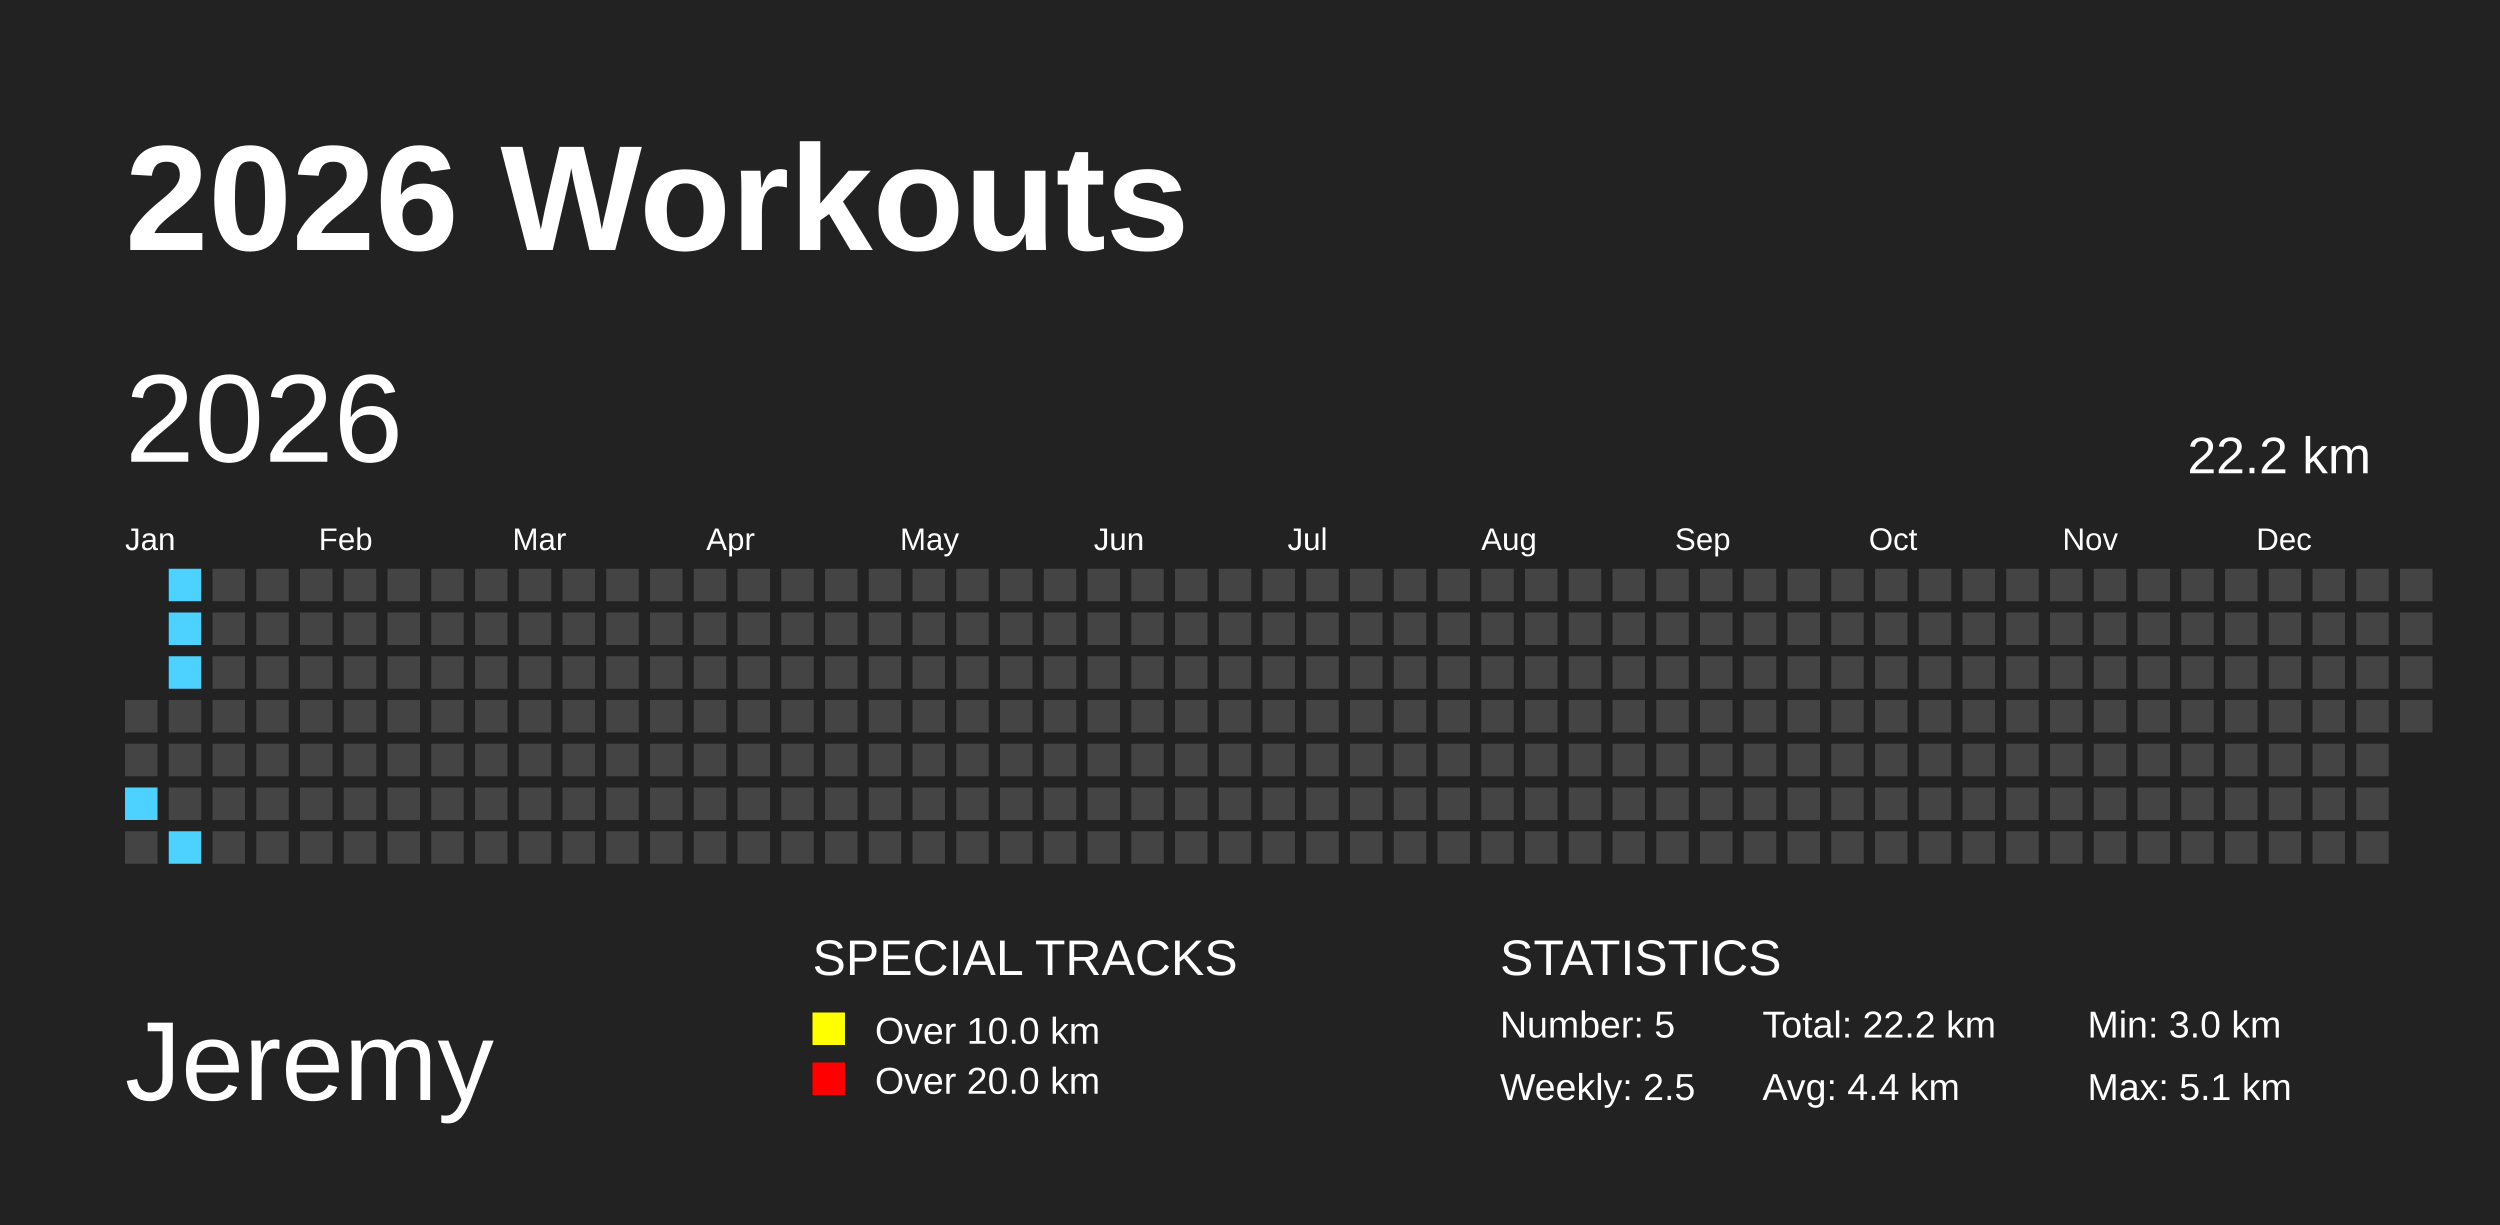
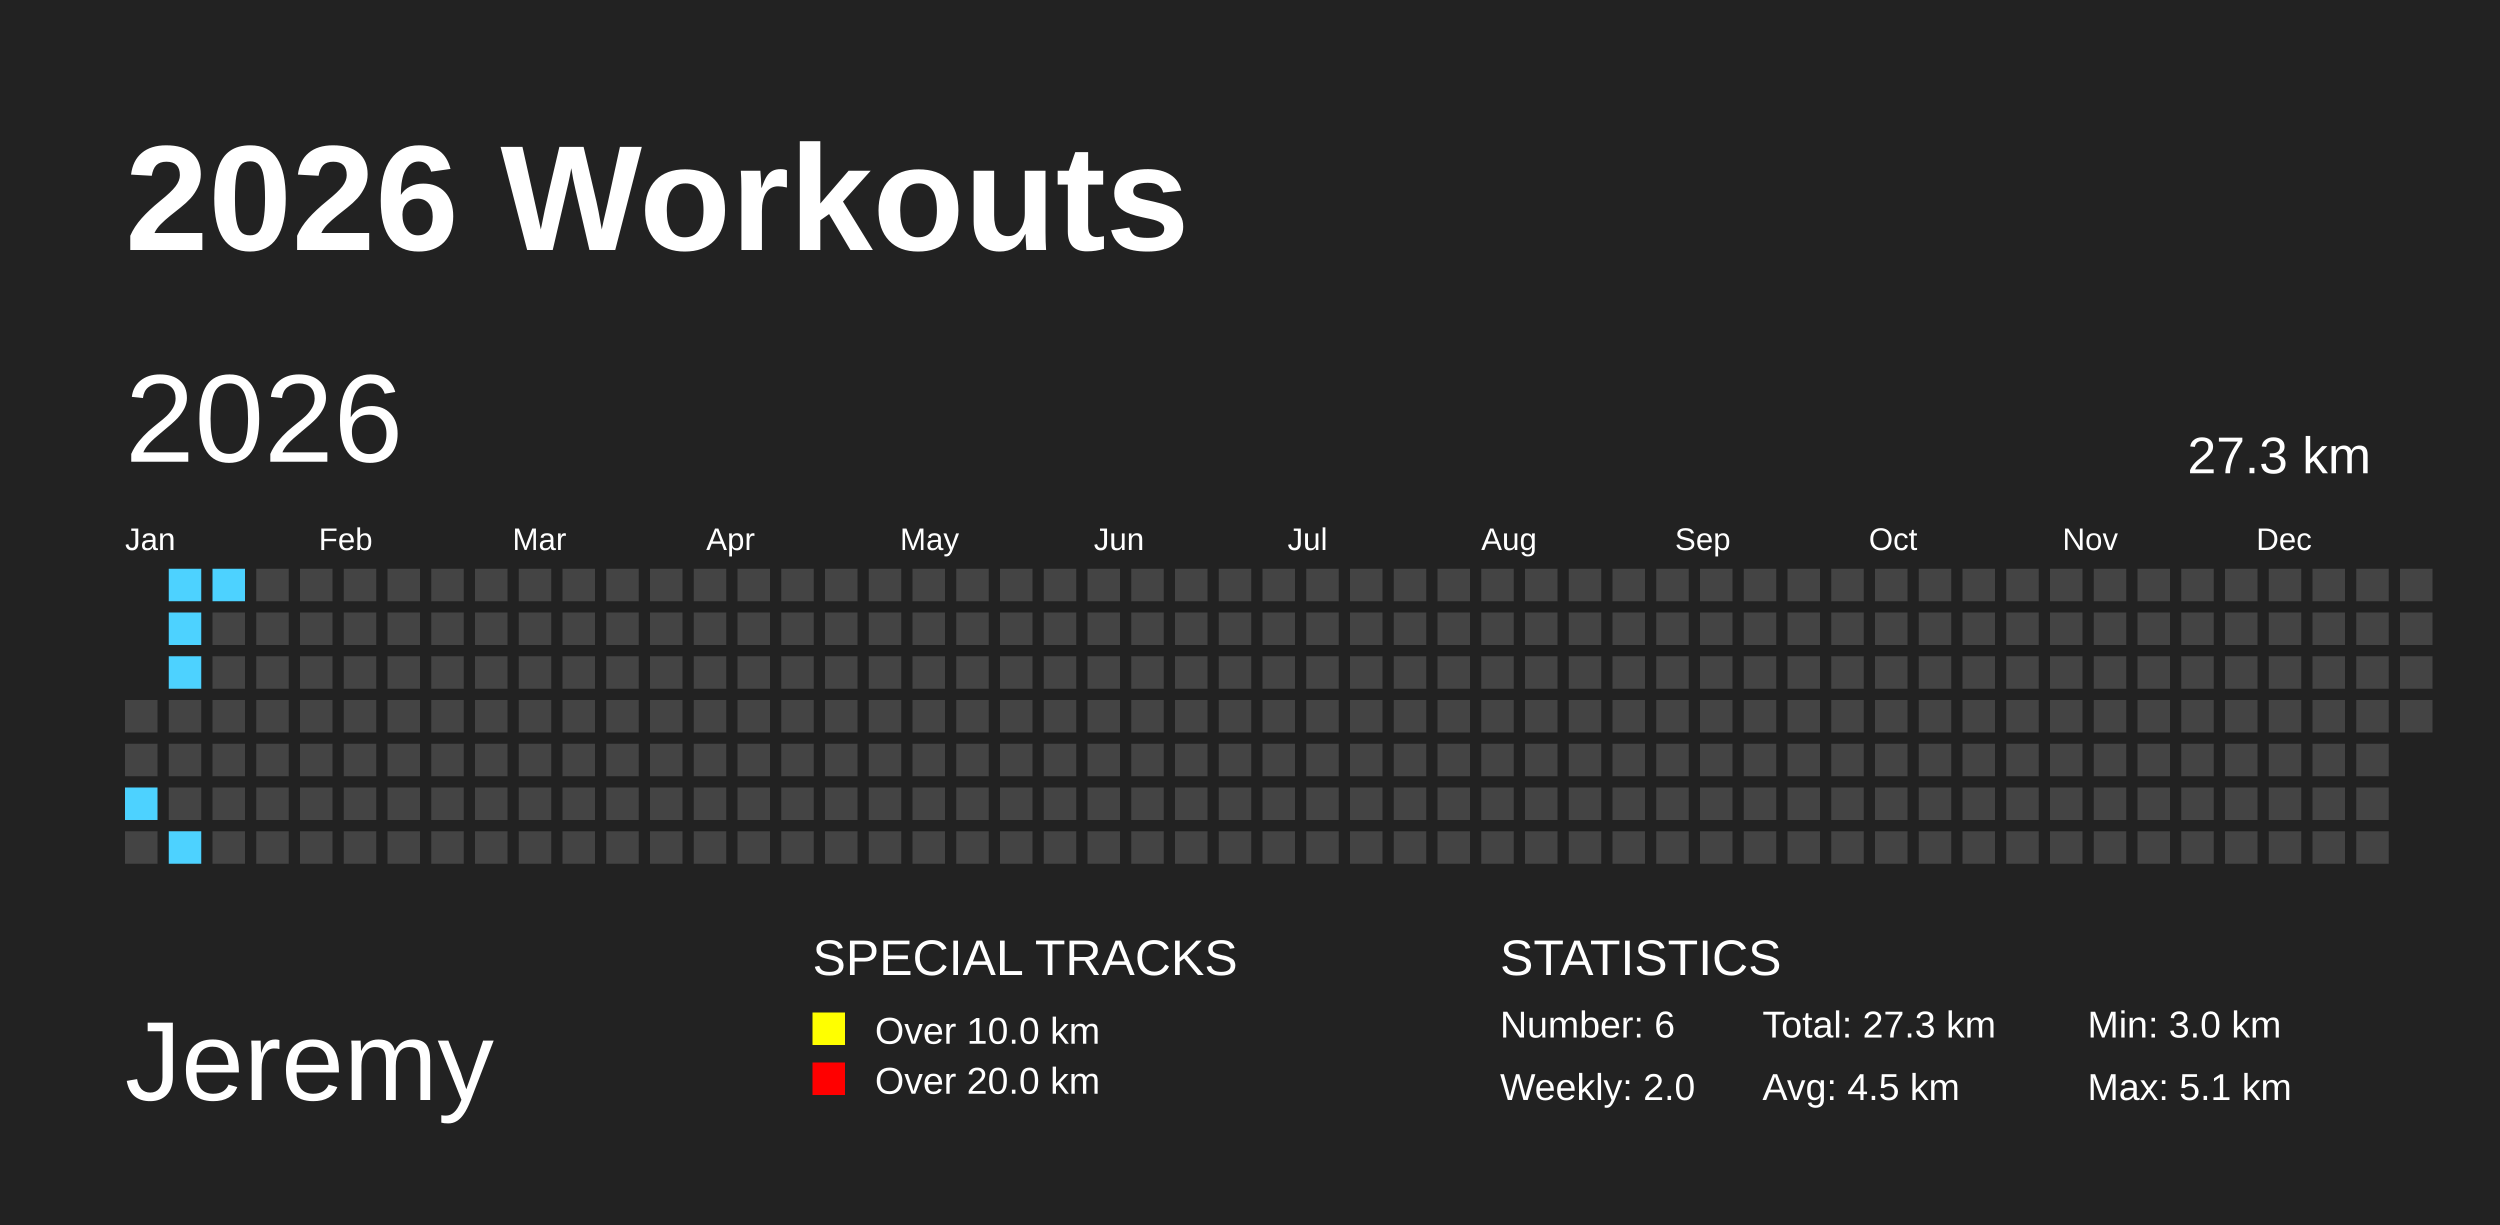
<svg xmlns="http://www.w3.org/2000/svg" baseProfile="full" height="98mm" version="1.1" viewBox="0,0,200,98" width="200mm">
  <defs />
  <rect fill="#222222" height="98" width="200" x="0" y="0" />
  <text fill="#FFFFFF" style="font-size:12px; font-family:Arial; font-weight:bold;" x="10" y="20">2026 Workouts</text>
  <text fill="#FFFFFF" style="font-size:9px; font-family:Arial" x="10" y="88">Jeremy</text>
  <text fill="#FFFFFF" style="font-size:4px; font-family:Arial" x="65" y="78">SPECIAL TRACKS</text>
  <rect fill="yellow" height="2.6" width="2.6" x="65" y="81" />
  <text fill="#FFFFFF" style="font-size:3px; font-family:Arial" x="70" y="83.5">Over 10.0 km</text>
  <rect fill="red" height="2.6" width="2.6" x="65" y="85" />
  <text fill="#FFFFFF" style="font-size:3px; font-family:Arial" x="70" y="87.5">Over 20.0 km</text>
  <text fill="#FFFFFF" style="font-size:4px; font-family:Arial" x="120" y="78">STATISTICS</text>
-   <text fill="#FFFFFF" style="font-size:3px; font-family:Arial" x="120" y="83">Number: 5</text>
-   <text fill="#FFFFFF" style="font-size:3px; font-family:Arial" x="120" y="88">Weekly: 2.5</text>
-   <text fill="#FFFFFF" style="font-size:3px; font-family:Arial" x="141" y="83">Total: 22.2 km</text>
-   <text fill="#FFFFFF" style="font-size:3px; font-family:Arial" x="141" y="88">Avg: 4.4 km</text>
+   <text fill="#FFFFFF" style="font-size:3px; font-family:Arial" x="120" y="83">Number: 6</text>
+   <text fill="#FFFFFF" style="font-size:3px; font-family:Arial" x="120" y="88">Weekly: 2.0</text>
+   <text fill="#FFFFFF" style="font-size:3px; font-family:Arial" x="141" y="83">Total: 27.3 km</text>
+   <text fill="#FFFFFF" style="font-size:3px; font-family:Arial" x="141" y="88">Avg: 4.5 km</text>
  <text fill="#FFFFFF" style="font-size:3px; font-family:Arial" x="167" y="83">Min: 3.0 km</text>
  <text fill="#FFFFFF" style="font-size:3px; font-family:Arial" x="167" y="88">Max: 5.1 km</text>
  <text dominant-baseline="hanging" fill="#FFFFFF" style="font-size:10.0px; font-family:Arial;" x="10" y="30">2026</text>
-   <text dominant-baseline="hanging" fill="#FFFFFF" style="font-size:4.125px; font-family:Arial;" x="175" y="35">22.2 km</text>
+   <text dominant-baseline="hanging" fill="#FFFFFF" style="font-size:4.125px; font-family:Arial;" x="175" y="35">27.3 km</text>
  <text fill="#FFFFFF" style="font-size:2.5px; font-family:Arial" x="10.0" y="44">Jan</text>
  <text fill="#FFFFFF" style="font-size:2.5px; font-family:Arial" x="25.5" y="44">Feb</text>
  <text fill="#FFFFFF" style="font-size:2.5px; font-family:Arial" x="41.0" y="44">Mar</text>
  <text fill="#FFFFFF" style="font-size:2.5px; font-family:Arial" x="56.5" y="44">Apr</text>
  <text fill="#FFFFFF" style="font-size:2.5px; font-family:Arial" x="72.0" y="44">May</text>
  <text fill="#FFFFFF" style="font-size:2.5px; font-family:Arial" x="87.5" y="44">Jun</text>
  <text fill="#FFFFFF" style="font-size:2.5px; font-family:Arial" x="103.0" y="44">Jul</text>
  <text fill="#FFFFFF" style="font-size:2.5px; font-family:Arial" x="118.5" y="44">Aug</text>
  <text fill="#FFFFFF" style="font-size:2.5px; font-family:Arial" x="134.0" y="44">Sep</text>
  <text fill="#FFFFFF" style="font-size:2.5px; font-family:Arial" x="149.5" y="44">Oct</text>
  <text fill="#FFFFFF" style="font-size:2.5px; font-family:Arial" x="165.0" y="44">Nov</text>
  <text fill="#FFFFFF" style="font-size:2.5px; font-family:Arial" x="180.5" y="44">Dec</text>
  <rect fill="#444444" height="2.6" width="2.6" x="10.0" y="56.0" />
  <rect fill="#444444" height="2.6" width="2.6" x="10.0" y="59.5" />
  <rect fill="#4DD2FF" height="2.6" width="2.6" x="10.0" y="63.0" />
  <rect fill="#444444" height="2.6" width="2.6" x="10.0" y="66.5" />
  <rect fill="#4DD2FF" height="2.6" width="2.6" x="13.5" y="45.5" />
  <rect fill="#4DD2FF" height="2.6" width="2.6" x="13.5" y="49.0" />
  <rect fill="#4DD2FF" height="2.6" width="2.6" x="13.5" y="52.5" />
  <rect fill="#444444" height="2.6" width="2.6" x="13.5" y="56.0" />
  <rect fill="#444444" height="2.6" width="2.6" x="13.5" y="59.5" />
  <rect fill="#444444" height="2.6" width="2.6" x="13.5" y="63.0" />
  <rect fill="#4DD2FF" height="2.6" width="2.6" x="13.5" y="66.5" />
-   <rect fill="#444444" height="2.6" width="2.6" x="17.0" y="45.5" />
+   <rect fill="#4DD2FF" height="2.6" width="2.6" x="17.0" y="45.5" />
  <rect fill="#444444" height="2.6" width="2.6" x="17.0" y="49.0" />
  <rect fill="#444444" height="2.6" width="2.6" x="17.0" y="52.5" />
  <rect fill="#444444" height="2.6" width="2.6" x="17.0" y="56.0" />
  <rect fill="#444444" height="2.6" width="2.6" x="17.0" y="59.5" />
  <rect fill="#444444" height="2.6" width="2.6" x="17.0" y="63.0" />
  <rect fill="#444444" height="2.6" width="2.6" x="17.0" y="66.5" />
  <rect fill="#444444" height="2.6" width="2.6" x="20.5" y="45.5" />
  <rect fill="#444444" height="2.6" width="2.6" x="20.5" y="49.0" />
  <rect fill="#444444" height="2.6" width="2.6" x="20.5" y="52.5" />
  <rect fill="#444444" height="2.6" width="2.6" x="20.5" y="56.0" />
  <rect fill="#444444" height="2.6" width="2.6" x="20.5" y="59.5" />
  <rect fill="#444444" height="2.6" width="2.6" x="20.5" y="63.0" />
  <rect fill="#444444" height="2.6" width="2.6" x="20.5" y="66.5" />
  <rect fill="#444444" height="2.6" width="2.6" x="24.0" y="45.5" />
  <rect fill="#444444" height="2.6" width="2.6" x="24.0" y="49.0" />
  <rect fill="#444444" height="2.6" width="2.6" x="24.0" y="52.5" />
  <rect fill="#444444" height="2.6" width="2.6" x="24.0" y="56.0" />
  <rect fill="#444444" height="2.6" width="2.6" x="24.0" y="59.5" />
  <rect fill="#444444" height="2.6" width="2.6" x="24.0" y="63.0" />
  <rect fill="#444444" height="2.6" width="2.6" x="24.0" y="66.5" />
  <rect fill="#444444" height="2.6" width="2.6" x="27.5" y="45.5" />
  <rect fill="#444444" height="2.6" width="2.6" x="27.5" y="49.0" />
  <rect fill="#444444" height="2.6" width="2.6" x="27.5" y="52.5" />
  <rect fill="#444444" height="2.6" width="2.6" x="27.5" y="56.0" />
  <rect fill="#444444" height="2.6" width="2.6" x="27.5" y="59.5" />
  <rect fill="#444444" height="2.6" width="2.6" x="27.5" y="63.0" />
  <rect fill="#444444" height="2.6" width="2.6" x="27.5" y="66.5" />
  <rect fill="#444444" height="2.6" width="2.6" x="31.0" y="45.5" />
  <rect fill="#444444" height="2.6" width="2.6" x="31.0" y="49.0" />
  <rect fill="#444444" height="2.6" width="2.6" x="31.0" y="52.5" />
  <rect fill="#444444" height="2.6" width="2.6" x="31.0" y="56.0" />
  <rect fill="#444444" height="2.6" width="2.6" x="31.0" y="59.5" />
  <rect fill="#444444" height="2.6" width="2.6" x="31.0" y="63.0" />
  <rect fill="#444444" height="2.6" width="2.6" x="31.0" y="66.5" />
  <rect fill="#444444" height="2.6" width="2.6" x="34.5" y="45.5" />
  <rect fill="#444444" height="2.6" width="2.6" x="34.5" y="49.0" />
  <rect fill="#444444" height="2.6" width="2.6" x="34.5" y="52.5" />
  <rect fill="#444444" height="2.6" width="2.6" x="34.5" y="56.0" />
  <rect fill="#444444" height="2.6" width="2.6" x="34.5" y="59.5" />
  <rect fill="#444444" height="2.6" width="2.6" x="34.5" y="63.0" />
  <rect fill="#444444" height="2.6" width="2.6" x="34.5" y="66.5" />
  <rect fill="#444444" height="2.6" width="2.6" x="38.0" y="45.5" />
  <rect fill="#444444" height="2.6" width="2.6" x="38.0" y="49.0" />
  <rect fill="#444444" height="2.6" width="2.6" x="38.0" y="52.5" />
  <rect fill="#444444" height="2.6" width="2.6" x="38.0" y="56.0" />
  <rect fill="#444444" height="2.6" width="2.6" x="38.0" y="59.5" />
  <rect fill="#444444" height="2.6" width="2.6" x="38.0" y="63.0" />
  <rect fill="#444444" height="2.6" width="2.6" x="38.0" y="66.5" />
  <rect fill="#444444" height="2.6" width="2.6" x="41.5" y="45.5" />
  <rect fill="#444444" height="2.6" width="2.6" x="41.5" y="49.0" />
  <rect fill="#444444" height="2.6" width="2.6" x="41.5" y="52.5" />
  <rect fill="#444444" height="2.6" width="2.6" x="41.5" y="56.0" />
  <rect fill="#444444" height="2.6" width="2.6" x="41.5" y="59.5" />
  <rect fill="#444444" height="2.6" width="2.6" x="41.5" y="63.0" />
  <rect fill="#444444" height="2.6" width="2.6" x="41.5" y="66.5" />
  <rect fill="#444444" height="2.6" width="2.6" x="45.0" y="45.5" />
  <rect fill="#444444" height="2.6" width="2.6" x="45.0" y="49.0" />
  <rect fill="#444444" height="2.6" width="2.6" x="45.0" y="52.5" />
  <rect fill="#444444" height="2.6" width="2.6" x="45.0" y="56.0" />
  <rect fill="#444444" height="2.6" width="2.6" x="45.0" y="59.5" />
  <rect fill="#444444" height="2.6" width="2.6" x="45.0" y="63.0" />
  <rect fill="#444444" height="2.6" width="2.6" x="45.0" y="66.5" />
  <rect fill="#444444" height="2.6" width="2.6" x="48.5" y="45.5" />
  <rect fill="#444444" height="2.6" width="2.6" x="48.5" y="49.0" />
  <rect fill="#444444" height="2.6" width="2.6" x="48.5" y="52.5" />
  <rect fill="#444444" height="2.6" width="2.6" x="48.5" y="56.0" />
  <rect fill="#444444" height="2.6" width="2.6" x="48.5" y="59.5" />
  <rect fill="#444444" height="2.6" width="2.6" x="48.5" y="63.0" />
  <rect fill="#444444" height="2.6" width="2.6" x="48.5" y="66.5" />
  <rect fill="#444444" height="2.6" width="2.6" x="52.0" y="45.5" />
  <rect fill="#444444" height="2.6" width="2.6" x="52.0" y="49.0" />
  <rect fill="#444444" height="2.6" width="2.6" x="52.0" y="52.5" />
  <rect fill="#444444" height="2.6" width="2.6" x="52.0" y="56.0" />
  <rect fill="#444444" height="2.6" width="2.6" x="52.0" y="59.5" />
  <rect fill="#444444" height="2.6" width="2.6" x="52.0" y="63.0" />
  <rect fill="#444444" height="2.6" width="2.6" x="52.0" y="66.5" />
  <rect fill="#444444" height="2.6" width="2.6" x="55.5" y="45.5" />
  <rect fill="#444444" height="2.6" width="2.6" x="55.5" y="49.0" />
  <rect fill="#444444" height="2.6" width="2.6" x="55.5" y="52.5" />
  <rect fill="#444444" height="2.6" width="2.6" x="55.5" y="56.0" />
  <rect fill="#444444" height="2.6" width="2.6" x="55.5" y="59.5" />
  <rect fill="#444444" height="2.6" width="2.6" x="55.5" y="63.0" />
  <rect fill="#444444" height="2.6" width="2.6" x="55.5" y="66.5" />
  <rect fill="#444444" height="2.6" width="2.6" x="59.0" y="45.5" />
  <rect fill="#444444" height="2.6" width="2.6" x="59.0" y="49.0" />
  <rect fill="#444444" height="2.6" width="2.6" x="59.0" y="52.5" />
  <rect fill="#444444" height="2.6" width="2.6" x="59.0" y="56.0" />
  <rect fill="#444444" height="2.6" width="2.6" x="59.0" y="59.5" />
  <rect fill="#444444" height="2.6" width="2.6" x="59.0" y="63.0" />
  <rect fill="#444444" height="2.6" width="2.6" x="59.0" y="66.5" />
  <rect fill="#444444" height="2.6" width="2.6" x="62.5" y="45.5" />
  <rect fill="#444444" height="2.6" width="2.6" x="62.5" y="49.0" />
  <rect fill="#444444" height="2.6" width="2.6" x="62.5" y="52.5" />
  <rect fill="#444444" height="2.6" width="2.6" x="62.5" y="56.0" />
  <rect fill="#444444" height="2.6" width="2.6" x="62.5" y="59.5" />
  <rect fill="#444444" height="2.6" width="2.6" x="62.5" y="63.0" />
  <rect fill="#444444" height="2.6" width="2.6" x="62.5" y="66.5" />
  <rect fill="#444444" height="2.6" width="2.6" x="66.0" y="45.5" />
  <rect fill="#444444" height="2.6" width="2.6" x="66.0" y="49.0" />
  <rect fill="#444444" height="2.6" width="2.6" x="66.0" y="52.5" />
  <rect fill="#444444" height="2.6" width="2.6" x="66.0" y="56.0" />
  <rect fill="#444444" height="2.6" width="2.6" x="66.0" y="59.5" />
  <rect fill="#444444" height="2.6" width="2.6" x="66.0" y="63.0" />
  <rect fill="#444444" height="2.6" width="2.6" x="66.0" y="66.5" />
  <rect fill="#444444" height="2.6" width="2.6" x="69.5" y="45.5" />
  <rect fill="#444444" height="2.6" width="2.6" x="69.5" y="49.0" />
  <rect fill="#444444" height="2.6" width="2.6" x="69.5" y="52.5" />
  <rect fill="#444444" height="2.6" width="2.6" x="69.5" y="56.0" />
  <rect fill="#444444" height="2.6" width="2.6" x="69.5" y="59.5" />
  <rect fill="#444444" height="2.6" width="2.6" x="69.5" y="63.0" />
  <rect fill="#444444" height="2.6" width="2.6" x="69.5" y="66.5" />
  <rect fill="#444444" height="2.6" width="2.6" x="73.0" y="45.5" />
  <rect fill="#444444" height="2.6" width="2.6" x="73.0" y="49.0" />
  <rect fill="#444444" height="2.6" width="2.6" x="73.0" y="52.5" />
  <rect fill="#444444" height="2.6" width="2.6" x="73.0" y="56.0" />
  <rect fill="#444444" height="2.6" width="2.6" x="73.0" y="59.5" />
  <rect fill="#444444" height="2.6" width="2.6" x="73.0" y="63.0" />
  <rect fill="#444444" height="2.6" width="2.6" x="73.0" y="66.5" />
  <rect fill="#444444" height="2.6" width="2.6" x="76.5" y="45.5" />
  <rect fill="#444444" height="2.6" width="2.6" x="76.5" y="49.0" />
  <rect fill="#444444" height="2.6" width="2.6" x="76.5" y="52.5" />
  <rect fill="#444444" height="2.6" width="2.6" x="76.5" y="56.0" />
  <rect fill="#444444" height="2.6" width="2.6" x="76.5" y="59.5" />
  <rect fill="#444444" height="2.6" width="2.6" x="76.5" y="63.0" />
  <rect fill="#444444" height="2.6" width="2.6" x="76.5" y="66.5" />
  <rect fill="#444444" height="2.6" width="2.6" x="80.0" y="45.5" />
  <rect fill="#444444" height="2.6" width="2.6" x="80.0" y="49.0" />
  <rect fill="#444444" height="2.6" width="2.6" x="80.0" y="52.5" />
  <rect fill="#444444" height="2.6" width="2.6" x="80.0" y="56.0" />
  <rect fill="#444444" height="2.6" width="2.6" x="80.0" y="59.5" />
  <rect fill="#444444" height="2.6" width="2.6" x="80.0" y="63.0" />
  <rect fill="#444444" height="2.6" width="2.6" x="80.0" y="66.5" />
  <rect fill="#444444" height="2.6" width="2.6" x="83.5" y="45.5" />
  <rect fill="#444444" height="2.6" width="2.6" x="83.5" y="49.0" />
  <rect fill="#444444" height="2.6" width="2.6" x="83.5" y="52.5" />
  <rect fill="#444444" height="2.6" width="2.6" x="83.5" y="56.0" />
  <rect fill="#444444" height="2.6" width="2.6" x="83.5" y="59.5" />
  <rect fill="#444444" height="2.6" width="2.6" x="83.5" y="63.0" />
  <rect fill="#444444" height="2.6" width="2.6" x="83.5" y="66.5" />
  <rect fill="#444444" height="2.6" width="2.6" x="87.0" y="45.5" />
  <rect fill="#444444" height="2.6" width="2.6" x="87.0" y="49.0" />
  <rect fill="#444444" height="2.6" width="2.6" x="87.0" y="52.5" />
  <rect fill="#444444" height="2.6" width="2.6" x="87.0" y="56.0" />
  <rect fill="#444444" height="2.6" width="2.6" x="87.0" y="59.5" />
  <rect fill="#444444" height="2.6" width="2.6" x="87.0" y="63.0" />
  <rect fill="#444444" height="2.6" width="2.6" x="87.0" y="66.5" />
  <rect fill="#444444" height="2.6" width="2.6" x="90.5" y="45.5" />
  <rect fill="#444444" height="2.6" width="2.6" x="90.5" y="49.0" />
  <rect fill="#444444" height="2.6" width="2.6" x="90.5" y="52.5" />
  <rect fill="#444444" height="2.6" width="2.6" x="90.5" y="56.0" />
  <rect fill="#444444" height="2.6" width="2.6" x="90.5" y="59.5" />
  <rect fill="#444444" height="2.6" width="2.6" x="90.5" y="63.0" />
  <rect fill="#444444" height="2.6" width="2.6" x="90.5" y="66.5" />
  <rect fill="#444444" height="2.6" width="2.6" x="94.0" y="45.5" />
  <rect fill="#444444" height="2.6" width="2.6" x="94.0" y="49.0" />
  <rect fill="#444444" height="2.6" width="2.6" x="94.0" y="52.5" />
  <rect fill="#444444" height="2.6" width="2.6" x="94.0" y="56.0" />
  <rect fill="#444444" height="2.6" width="2.6" x="94.0" y="59.5" />
  <rect fill="#444444" height="2.6" width="2.6" x="94.0" y="63.0" />
  <rect fill="#444444" height="2.6" width="2.6" x="94.0" y="66.5" />
  <rect fill="#444444" height="2.6" width="2.6" x="97.5" y="45.5" />
  <rect fill="#444444" height="2.6" width="2.6" x="97.5" y="49.0" />
  <rect fill="#444444" height="2.6" width="2.6" x="97.5" y="52.5" />
  <rect fill="#444444" height="2.6" width="2.6" x="97.5" y="56.0" />
  <rect fill="#444444" height="2.6" width="2.6" x="97.5" y="59.5" />
  <rect fill="#444444" height="2.6" width="2.6" x="97.5" y="63.0" />
  <rect fill="#444444" height="2.6" width="2.6" x="97.5" y="66.5" />
  <rect fill="#444444" height="2.6" width="2.6" x="101.0" y="45.5" />
  <rect fill="#444444" height="2.6" width="2.6" x="101.0" y="49.0" />
  <rect fill="#444444" height="2.6" width="2.6" x="101.0" y="52.5" />
  <rect fill="#444444" height="2.6" width="2.6" x="101.0" y="56.0" />
  <rect fill="#444444" height="2.6" width="2.6" x="101.0" y="59.5" />
  <rect fill="#444444" height="2.6" width="2.6" x="101.0" y="63.0" />
  <rect fill="#444444" height="2.6" width="2.6" x="101.0" y="66.5" />
  <rect fill="#444444" height="2.6" width="2.6" x="104.5" y="45.5" />
  <rect fill="#444444" height="2.6" width="2.6" x="104.5" y="49.0" />
  <rect fill="#444444" height="2.6" width="2.6" x="104.5" y="52.5" />
  <rect fill="#444444" height="2.6" width="2.6" x="104.5" y="56.0" />
  <rect fill="#444444" height="2.6" width="2.6" x="104.5" y="59.5" />
  <rect fill="#444444" height="2.6" width="2.6" x="104.5" y="63.0" />
  <rect fill="#444444" height="2.6" width="2.6" x="104.5" y="66.5" />
  <rect fill="#444444" height="2.6" width="2.6" x="108.0" y="45.5" />
  <rect fill="#444444" height="2.6" width="2.6" x="108.0" y="49.0" />
  <rect fill="#444444" height="2.6" width="2.6" x="108.0" y="52.5" />
  <rect fill="#444444" height="2.6" width="2.6" x="108.0" y="56.0" />
  <rect fill="#444444" height="2.6" width="2.6" x="108.0" y="59.5" />
  <rect fill="#444444" height="2.6" width="2.6" x="108.0" y="63.0" />
  <rect fill="#444444" height="2.6" width="2.6" x="108.0" y="66.5" />
  <rect fill="#444444" height="2.6" width="2.6" x="111.5" y="45.5" />
  <rect fill="#444444" height="2.6" width="2.6" x="111.5" y="49.0" />
  <rect fill="#444444" height="2.6" width="2.6" x="111.5" y="52.5" />
  <rect fill="#444444" height="2.6" width="2.6" x="111.5" y="56.0" />
  <rect fill="#444444" height="2.6" width="2.6" x="111.5" y="59.5" />
  <rect fill="#444444" height="2.6" width="2.6" x="111.5" y="63.0" />
  <rect fill="#444444" height="2.6" width="2.6" x="111.5" y="66.5" />
  <rect fill="#444444" height="2.6" width="2.6" x="115.0" y="45.5" />
  <rect fill="#444444" height="2.6" width="2.6" x="115.0" y="49.0" />
  <rect fill="#444444" height="2.6" width="2.6" x="115.0" y="52.5" />
  <rect fill="#444444" height="2.6" width="2.6" x="115.0" y="56.0" />
  <rect fill="#444444" height="2.6" width="2.6" x="115.0" y="59.5" />
  <rect fill="#444444" height="2.6" width="2.6" x="115.0" y="63.0" />
  <rect fill="#444444" height="2.6" width="2.6" x="115.0" y="66.5" />
  <rect fill="#444444" height="2.6" width="2.6" x="118.5" y="45.5" />
  <rect fill="#444444" height="2.6" width="2.6" x="118.5" y="49.0" />
  <rect fill="#444444" height="2.6" width="2.6" x="118.5" y="52.5" />
  <rect fill="#444444" height="2.6" width="2.6" x="118.5" y="56.0" />
  <rect fill="#444444" height="2.6" width="2.6" x="118.5" y="59.5" />
  <rect fill="#444444" height="2.6" width="2.6" x="118.5" y="63.0" />
  <rect fill="#444444" height="2.6" width="2.6" x="118.5" y="66.5" />
  <rect fill="#444444" height="2.6" width="2.6" x="122.0" y="45.5" />
  <rect fill="#444444" height="2.6" width="2.6" x="122.0" y="49.0" />
  <rect fill="#444444" height="2.6" width="2.6" x="122.0" y="52.5" />
  <rect fill="#444444" height="2.6" width="2.6" x="122.0" y="56.0" />
  <rect fill="#444444" height="2.6" width="2.6" x="122.0" y="59.5" />
  <rect fill="#444444" height="2.6" width="2.6" x="122.0" y="63.0" />
  <rect fill="#444444" height="2.6" width="2.6" x="122.0" y="66.5" />
  <rect fill="#444444" height="2.6" width="2.6" x="125.5" y="45.5" />
  <rect fill="#444444" height="2.6" width="2.6" x="125.5" y="49.0" />
  <rect fill="#444444" height="2.6" width="2.6" x="125.5" y="52.5" />
  <rect fill="#444444" height="2.6" width="2.6" x="125.5" y="56.0" />
  <rect fill="#444444" height="2.6" width="2.6" x="125.5" y="59.5" />
  <rect fill="#444444" height="2.6" width="2.6" x="125.5" y="63.0" />
  <rect fill="#444444" height="2.6" width="2.6" x="125.5" y="66.5" />
  <rect fill="#444444" height="2.6" width="2.6" x="129.0" y="45.5" />
  <rect fill="#444444" height="2.6" width="2.6" x="129.0" y="49.0" />
  <rect fill="#444444" height="2.6" width="2.6" x="129.0" y="52.5" />
  <rect fill="#444444" height="2.6" width="2.6" x="129.0" y="56.0" />
  <rect fill="#444444" height="2.6" width="2.6" x="129.0" y="59.5" />
  <rect fill="#444444" height="2.6" width="2.6" x="129.0" y="63.0" />
  <rect fill="#444444" height="2.6" width="2.6" x="129.0" y="66.5" />
  <rect fill="#444444" height="2.6" width="2.6" x="132.5" y="45.5" />
  <rect fill="#444444" height="2.6" width="2.6" x="132.5" y="49.0" />
  <rect fill="#444444" height="2.6" width="2.6" x="132.5" y="52.5" />
  <rect fill="#444444" height="2.6" width="2.6" x="132.5" y="56.0" />
  <rect fill="#444444" height="2.6" width="2.6" x="132.5" y="59.5" />
  <rect fill="#444444" height="2.6" width="2.6" x="132.5" y="63.0" />
  <rect fill="#444444" height="2.6" width="2.6" x="132.5" y="66.5" />
  <rect fill="#444444" height="2.6" width="2.6" x="136.0" y="45.5" />
  <rect fill="#444444" height="2.6" width="2.6" x="136.0" y="49.0" />
  <rect fill="#444444" height="2.6" width="2.6" x="136.0" y="52.5" />
  <rect fill="#444444" height="2.6" width="2.6" x="136.0" y="56.0" />
  <rect fill="#444444" height="2.6" width="2.6" x="136.0" y="59.5" />
  <rect fill="#444444" height="2.6" width="2.6" x="136.0" y="63.0" />
  <rect fill="#444444" height="2.6" width="2.6" x="136.0" y="66.5" />
  <rect fill="#444444" height="2.6" width="2.6" x="139.5" y="45.5" />
  <rect fill="#444444" height="2.6" width="2.6" x="139.5" y="49.0" />
  <rect fill="#444444" height="2.6" width="2.6" x="139.5" y="52.5" />
  <rect fill="#444444" height="2.6" width="2.6" x="139.5" y="56.0" />
  <rect fill="#444444" height="2.6" width="2.6" x="139.5" y="59.5" />
  <rect fill="#444444" height="2.6" width="2.6" x="139.5" y="63.0" />
  <rect fill="#444444" height="2.6" width="2.6" x="139.5" y="66.5" />
  <rect fill="#444444" height="2.6" width="2.6" x="143.0" y="45.5" />
  <rect fill="#444444" height="2.6" width="2.6" x="143.0" y="49.0" />
  <rect fill="#444444" height="2.6" width="2.6" x="143.0" y="52.5" />
  <rect fill="#444444" height="2.6" width="2.6" x="143.0" y="56.0" />
  <rect fill="#444444" height="2.6" width="2.6" x="143.0" y="59.5" />
  <rect fill="#444444" height="2.6" width="2.6" x="143.0" y="63.0" />
  <rect fill="#444444" height="2.6" width="2.6" x="143.0" y="66.5" />
  <rect fill="#444444" height="2.6" width="2.6" x="146.5" y="45.5" />
  <rect fill="#444444" height="2.6" width="2.6" x="146.5" y="49.0" />
  <rect fill="#444444" height="2.6" width="2.6" x="146.5" y="52.5" />
  <rect fill="#444444" height="2.6" width="2.6" x="146.5" y="56.0" />
  <rect fill="#444444" height="2.6" width="2.6" x="146.5" y="59.5" />
  <rect fill="#444444" height="2.6" width="2.6" x="146.5" y="63.0" />
  <rect fill="#444444" height="2.6" width="2.6" x="146.5" y="66.5" />
  <rect fill="#444444" height="2.6" width="2.6" x="150.0" y="45.5" />
  <rect fill="#444444" height="2.6" width="2.6" x="150.0" y="49.0" />
  <rect fill="#444444" height="2.6" width="2.6" x="150.0" y="52.5" />
  <rect fill="#444444" height="2.6" width="2.6" x="150.0" y="56.0" />
  <rect fill="#444444" height="2.6" width="2.6" x="150.0" y="59.5" />
  <rect fill="#444444" height="2.6" width="2.6" x="150.0" y="63.0" />
  <rect fill="#444444" height="2.6" width="2.6" x="150.0" y="66.5" />
  <rect fill="#444444" height="2.6" width="2.6" x="153.5" y="45.5" />
  <rect fill="#444444" height="2.6" width="2.6" x="153.5" y="49.0" />
  <rect fill="#444444" height="2.6" width="2.6" x="153.5" y="52.5" />
  <rect fill="#444444" height="2.6" width="2.6" x="153.5" y="56.0" />
  <rect fill="#444444" height="2.6" width="2.6" x="153.5" y="59.5" />
  <rect fill="#444444" height="2.6" width="2.6" x="153.5" y="63.0" />
  <rect fill="#444444" height="2.6" width="2.6" x="153.5" y="66.5" />
  <rect fill="#444444" height="2.6" width="2.6" x="157.0" y="45.5" />
  <rect fill="#444444" height="2.6" width="2.6" x="157.0" y="49.0" />
  <rect fill="#444444" height="2.6" width="2.6" x="157.0" y="52.5" />
  <rect fill="#444444" height="2.6" width="2.6" x="157.0" y="56.0" />
  <rect fill="#444444" height="2.6" width="2.6" x="157.0" y="59.5" />
  <rect fill="#444444" height="2.6" width="2.6" x="157.0" y="63.0" />
  <rect fill="#444444" height="2.6" width="2.6" x="157.0" y="66.5" />
  <rect fill="#444444" height="2.6" width="2.6" x="160.5" y="45.5" />
  <rect fill="#444444" height="2.6" width="2.6" x="160.5" y="49.0" />
  <rect fill="#444444" height="2.6" width="2.6" x="160.5" y="52.5" />
  <rect fill="#444444" height="2.6" width="2.6" x="160.5" y="56.0" />
  <rect fill="#444444" height="2.6" width="2.6" x="160.5" y="59.5" />
  <rect fill="#444444" height="2.6" width="2.6" x="160.5" y="63.0" />
  <rect fill="#444444" height="2.6" width="2.6" x="160.5" y="66.5" />
  <rect fill="#444444" height="2.6" width="2.6" x="164.0" y="45.5" />
  <rect fill="#444444" height="2.6" width="2.6" x="164.0" y="49.0" />
  <rect fill="#444444" height="2.6" width="2.6" x="164.0" y="52.5" />
  <rect fill="#444444" height="2.6" width="2.6" x="164.0" y="56.0" />
  <rect fill="#444444" height="2.6" width="2.6" x="164.0" y="59.5" />
  <rect fill="#444444" height="2.6" width="2.6" x="164.0" y="63.0" />
  <rect fill="#444444" height="2.6" width="2.6" x="164.0" y="66.5" />
  <rect fill="#444444" height="2.6" width="2.6" x="167.5" y="45.5" />
  <rect fill="#444444" height="2.6" width="2.6" x="167.5" y="49.0" />
  <rect fill="#444444" height="2.6" width="2.6" x="167.5" y="52.5" />
  <rect fill="#444444" height="2.6" width="2.6" x="167.5" y="56.0" />
  <rect fill="#444444" height="2.6" width="2.6" x="167.5" y="59.5" />
  <rect fill="#444444" height="2.6" width="2.6" x="167.5" y="63.0" />
  <rect fill="#444444" height="2.6" width="2.6" x="167.5" y="66.5" />
  <rect fill="#444444" height="2.6" width="2.6" x="171.0" y="45.5" />
  <rect fill="#444444" height="2.6" width="2.6" x="171.0" y="49.0" />
  <rect fill="#444444" height="2.6" width="2.6" x="171.0" y="52.5" />
  <rect fill="#444444" height="2.6" width="2.6" x="171.0" y="56.0" />
  <rect fill="#444444" height="2.6" width="2.6" x="171.0" y="59.5" />
  <rect fill="#444444" height="2.6" width="2.6" x="171.0" y="63.0" />
  <rect fill="#444444" height="2.6" width="2.6" x="171.0" y="66.5" />
  <rect fill="#444444" height="2.6" width="2.6" x="174.5" y="45.5" />
  <rect fill="#444444" height="2.6" width="2.6" x="174.5" y="49.0" />
  <rect fill="#444444" height="2.6" width="2.6" x="174.5" y="52.5" />
  <rect fill="#444444" height="2.6" width="2.6" x="174.5" y="56.0" />
  <rect fill="#444444" height="2.6" width="2.6" x="174.5" y="59.5" />
  <rect fill="#444444" height="2.6" width="2.6" x="174.5" y="63.0" />
  <rect fill="#444444" height="2.6" width="2.6" x="174.5" y="66.5" />
  <rect fill="#444444" height="2.6" width="2.6" x="178.0" y="45.5" />
  <rect fill="#444444" height="2.6" width="2.6" x="178.0" y="49.0" />
  <rect fill="#444444" height="2.6" width="2.6" x="178.0" y="52.5" />
  <rect fill="#444444" height="2.6" width="2.6" x="178.0" y="56.0" />
  <rect fill="#444444" height="2.6" width="2.6" x="178.0" y="59.5" />
  <rect fill="#444444" height="2.6" width="2.6" x="178.0" y="63.0" />
  <rect fill="#444444" height="2.6" width="2.6" x="178.0" y="66.5" />
  <rect fill="#444444" height="2.6" width="2.6" x="181.5" y="45.5" />
  <rect fill="#444444" height="2.6" width="2.6" x="181.5" y="49.0" />
  <rect fill="#444444" height="2.6" width="2.6" x="181.5" y="52.5" />
  <rect fill="#444444" height="2.6" width="2.6" x="181.5" y="56.0" />
  <rect fill="#444444" height="2.6" width="2.6" x="181.5" y="59.5" />
  <rect fill="#444444" height="2.6" width="2.6" x="181.5" y="63.0" />
  <rect fill="#444444" height="2.6" width="2.6" x="181.5" y="66.5" />
  <rect fill="#444444" height="2.6" width="2.6" x="185.0" y="45.5" />
  <rect fill="#444444" height="2.6" width="2.6" x="185.0" y="49.0" />
  <rect fill="#444444" height="2.6" width="2.6" x="185.0" y="52.5" />
  <rect fill="#444444" height="2.6" width="2.6" x="185.0" y="56.0" />
  <rect fill="#444444" height="2.6" width="2.6" x="185.0" y="59.5" />
  <rect fill="#444444" height="2.6" width="2.6" x="185.0" y="63.0" />
  <rect fill="#444444" height="2.6" width="2.6" x="185.0" y="66.5" />
  <rect fill="#444444" height="2.6" width="2.6" x="188.5" y="45.5" />
  <rect fill="#444444" height="2.6" width="2.6" x="188.5" y="49.0" />
  <rect fill="#444444" height="2.6" width="2.6" x="188.5" y="52.5" />
  <rect fill="#444444" height="2.6" width="2.6" x="188.5" y="56.0" />
  <rect fill="#444444" height="2.6" width="2.6" x="188.5" y="59.5" />
  <rect fill="#444444" height="2.6" width="2.6" x="188.5" y="63.0" />
  <rect fill="#444444" height="2.6" width="2.6" x="188.5" y="66.5" />
  <rect fill="#444444" height="2.6" width="2.6" x="192.0" y="45.5" />
  <rect fill="#444444" height="2.6" width="2.6" x="192.0" y="49.0" />
  <rect fill="#444444" height="2.6" width="2.6" x="192.0" y="52.5" />
  <rect fill="#444444" height="2.6" width="2.6" x="192.0" y="56.0" />
</svg>
